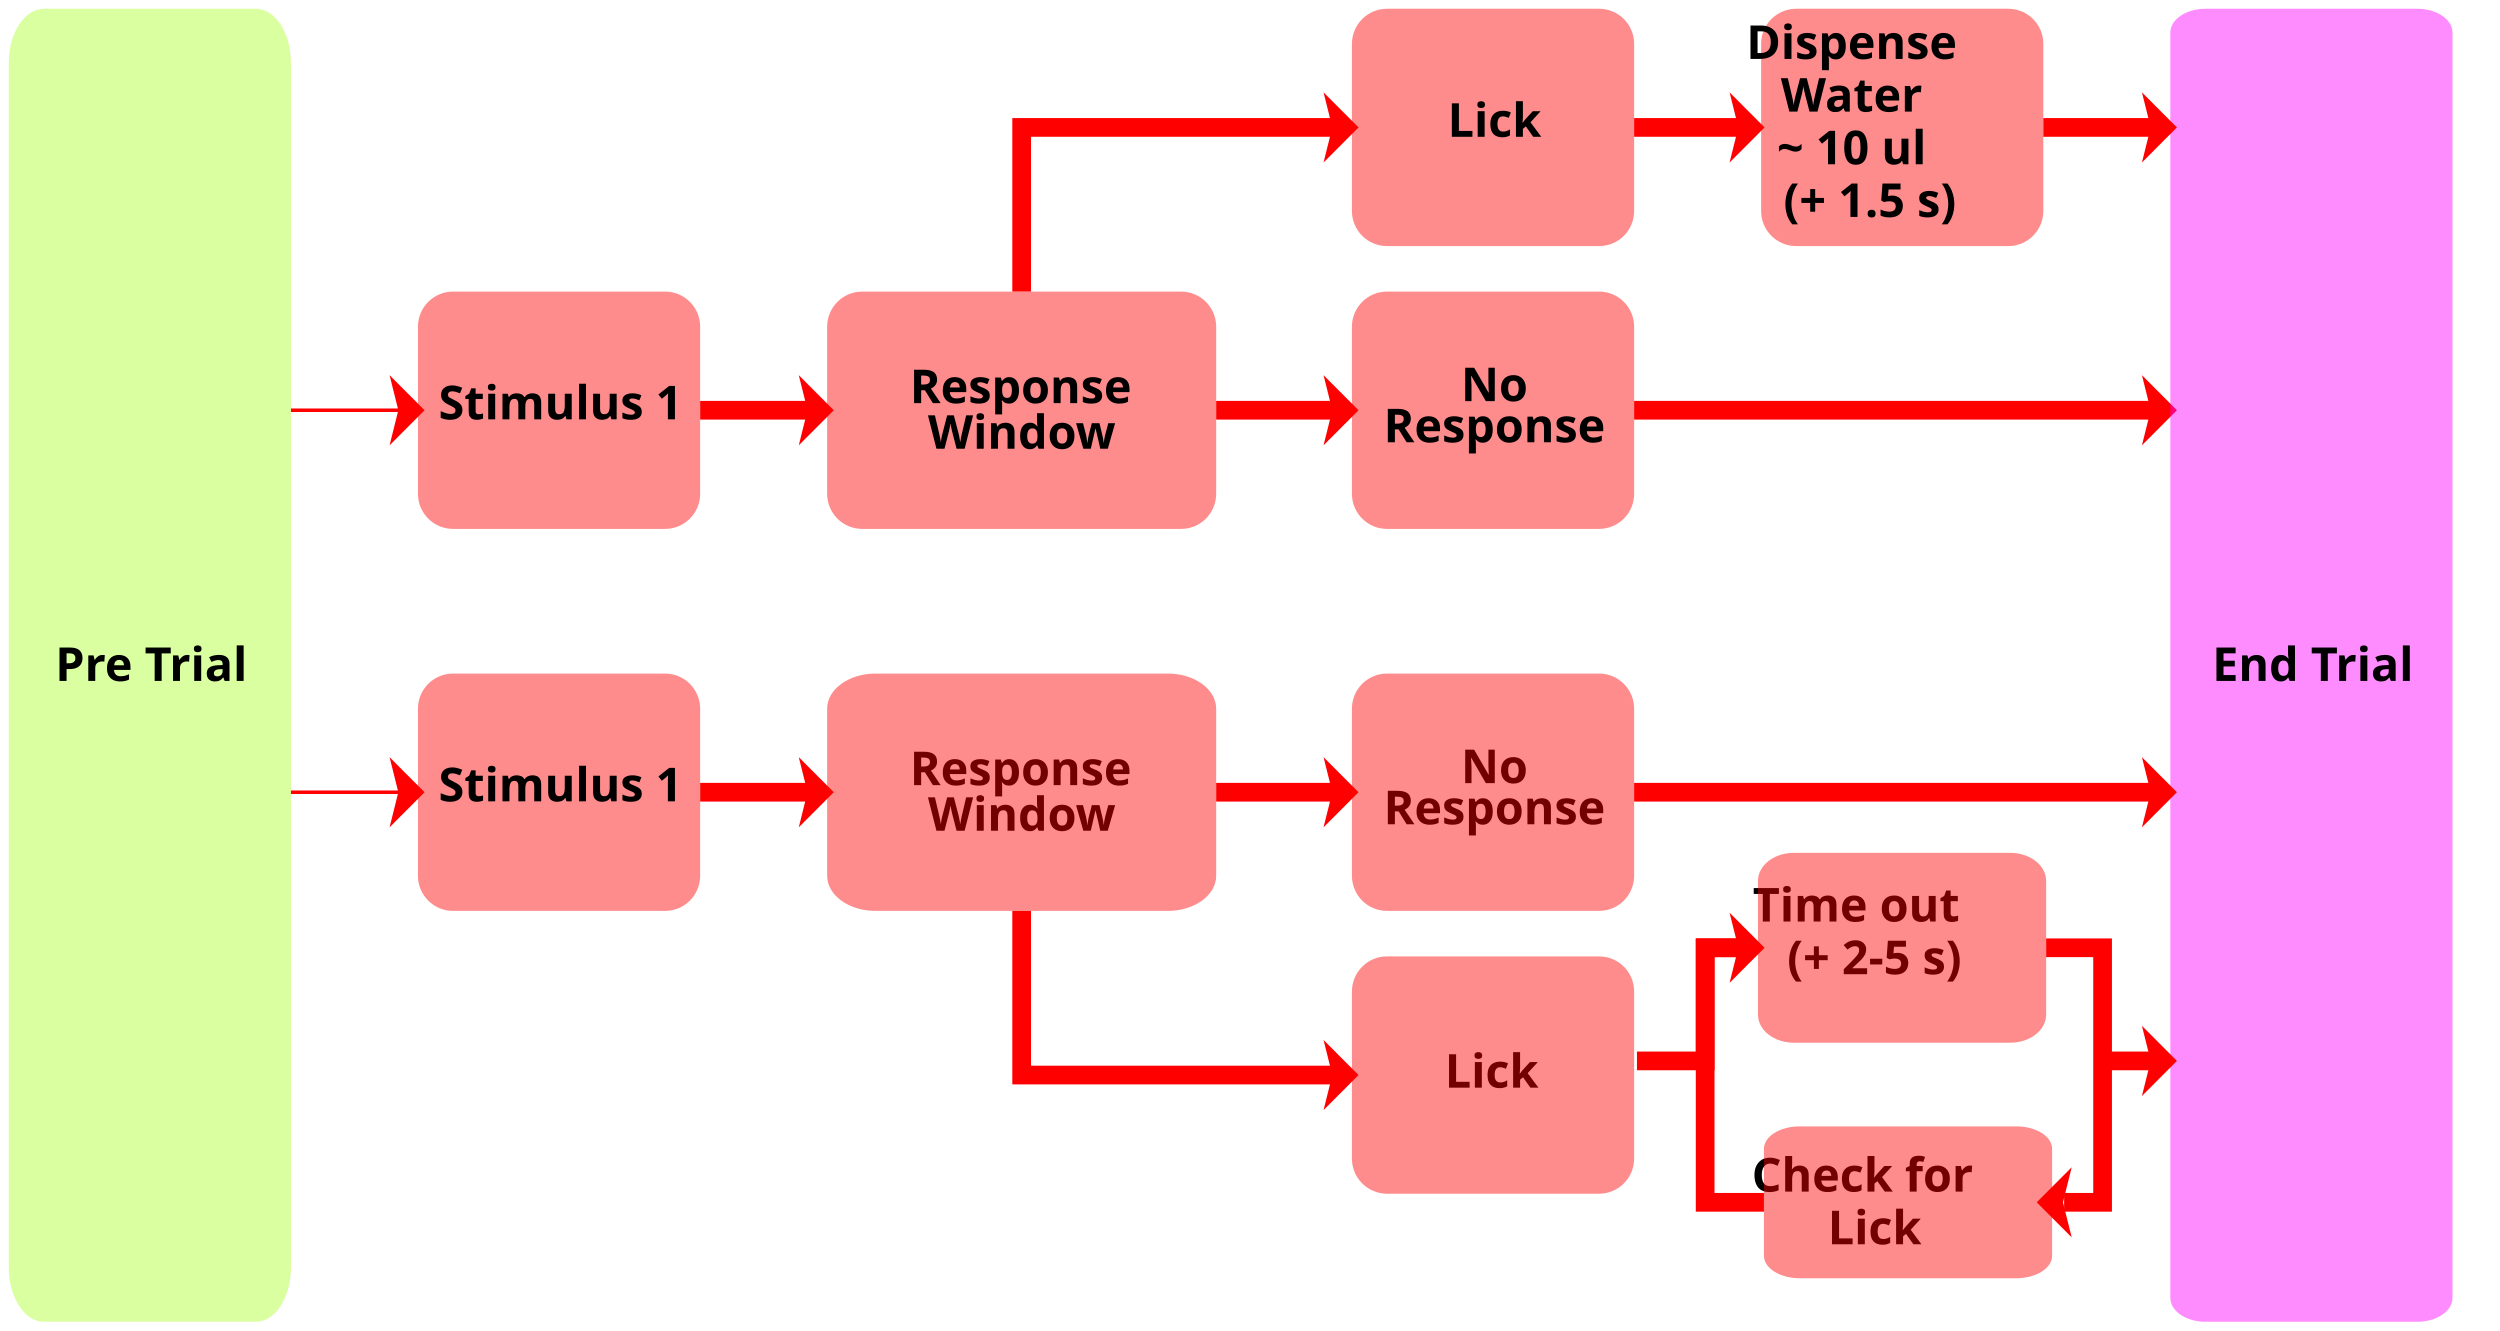
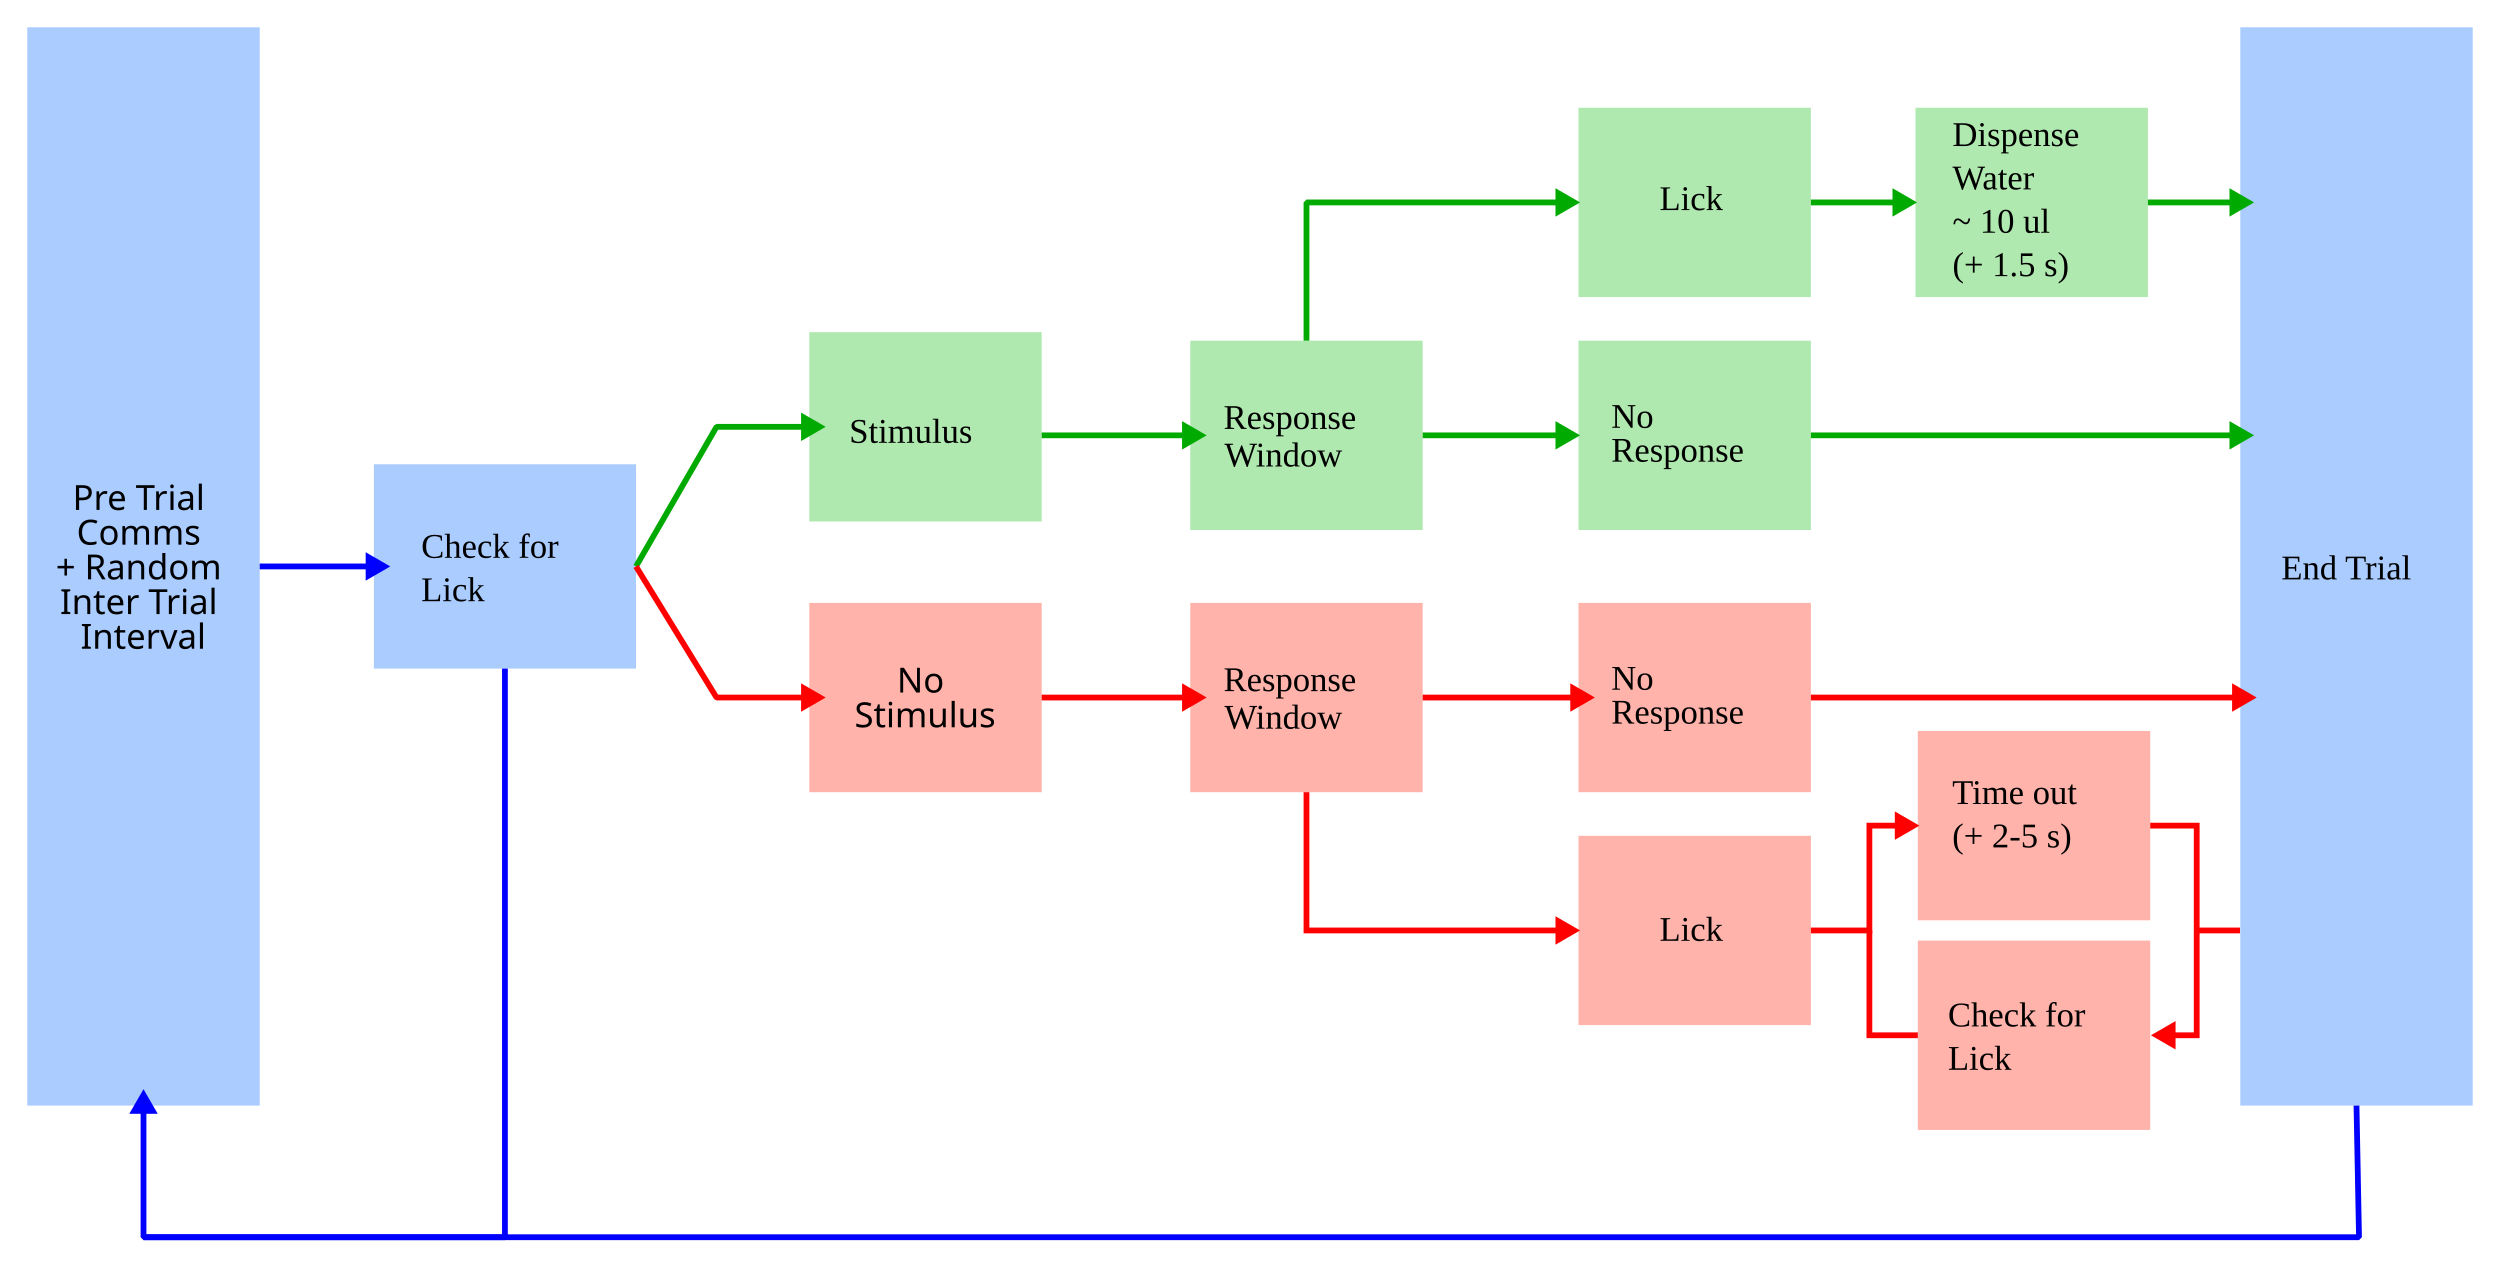
- <svg xmlns="http://www.w3.org/2000/svg" xmlns:ns1="http://www.openswatchbook.org/uri/2009/osb" xmlns:xlink="http://www.w3.org/1999/xlink" width="712.807" height="379.365" viewBox="0 0 712.807 379.365" id="svg2" version="1.1">
-   <style id="style3">
-     
-     .xticks {
-         fill:#000000;
-         fill-rule:evenodd;
-         stroke:#000000;
-         stroke-width:1.25;
-         stroke-linecap:butt;
-         stroke-linejoin:miter;
-         stroke-miterlimit:4;
-         stroke-dasharray:none;
-         stroke-dashoffset:0;
-         stroke-opacity:1;
-     }
-     
-     .labels {
-         font-size:10pt;
-         font-family:sans-serif;
-         text-anchor:middle;
-         font-weight:bold;
-         fill:#000000;
-     }
-     
-     .pointer {
-         fill:black;
-         stroke:black;
-         stroke-miterlimit:10;
-         stroke-width:2pt;
-         
-     }
-     
-     .left {
-         stroke:red;
-         fill: red;
-         
-     }
-     
-     .right {
-         stroke:blue;
-         fill:blue;
-     }
-     
-     .start {
-         fill: GreenYellow;
-     }
-     
-     .end {
-         fill: Magenta;
-         stroke: Magenta;
-     }
-     
-     .Node_box {    
-         stroke:none;
-         fill-opacity:0.45;
-     }
-     
-     
-   
-     .line {
-         fill:none;
-         stroke-width: 4pt;
-     }
-     .head {
-         #stroke:none;
-     }
-     
-   
-   </style>
+ <svg xmlns="http://www.w3.org/2000/svg" xmlns:ns1="http://www.openswatchbook.org/uri/2009/osb" version="1.1" id="svg2" viewBox="0 0 865.491 438.777" height="116.093mm" width="228.995mm">
  <defs id="defs4">
-     <linearGradient id="linearGradient4428" ns1:paint="solid">
-       <stop offset="0" id="stop4430" />
+     <marker orient="auto" refY="0" refX="0" id="marker10004" style="overflow:visible">
+       <path id="path10002" d="M 5.77,0 -2.88,5 V -5 Z" style="fill:#0000ff;fill-opacity:1;fill-rule:evenodd;stroke:#0000ff;stroke-width:1pt;stroke-opacity:1" transform="scale(0.4)" />
+     </marker>
+     <marker orient="auto" refY="0" refX="0" id="marker9994" style="overflow:visible">
+       <path id="path9992" d="M 5.77,0 -2.88,5 V -5 Z" style="fill:#0000ff;fill-opacity:1;fill-rule:evenodd;stroke:#0000ff;stroke-width:1pt;stroke-opacity:1" transform="scale(0.4)" />
+     </marker>
+     <marker style="overflow:visible" id="marker9639" refX="0" refY="0" orient="auto">
+       <path transform="scale(-0.6)" d="M 8.719,4.034 -2.207,0.016 8.719,-4.002 c -1.745,2.372 -1.735,5.617 -6e-7,8.035 z" style="fill:#0000ff;fill-opacity:1;fill-rule:evenodd;stroke:#0000ff;stroke-width:0.625;stroke-linejoin:round;stroke-opacity:1" id="path9637" />
+     </marker>
+     <marker style="overflow:visible" id="marker9275" refX="0" refY="0" orient="auto">
+       <path transform="scale(0.4)" style="fill:#ff0000;fill-opacity:1;fill-rule:evenodd;stroke:#ff0000;stroke-width:1pt;stroke-opacity:1" d="M 5.77,0 -2.88,5 V -5 Z" id="path9273" />
+     </marker>
+     <marker orient="auto" refY="0" refX="0" id="marker8963" style="overflow:visible">
+       <path id="path8961" d="M 5.77,0 -2.88,5 V -5 Z" style="fill:#ff0000;fill-opacity:1;fill-rule:evenodd;stroke:#ff0000;stroke-width:1pt;stroke-opacity:1" transform="scale(0.4)" />
+     </marker>
+     <marker style="overflow:visible" id="marker8777" refX="0" refY="0" orient="auto">
+       <path transform="scale(0.4)" style="fill:#ff0000;fill-opacity:1;fill-rule:evenodd;stroke:#ff0000;stroke-width:1pt;stroke-opacity:1" d="M 5.77,0 -2.88,5 V -5 Z" id="path8775" />
+     </marker>
+     <marker orient="auto" refY="0" refX="0" id="marker8069" style="overflow:visible">
+       <path id="path8067" d="M 5.77,0 -2.88,5 V -5 Z" style="fill:#ff0000;fill-opacity:1;fill-rule:evenodd;stroke:#ff0000;stroke-width:1pt;stroke-opacity:1" transform="scale(0.4)" />
+     </marker>
+     <marker orient="auto" refY="0" refX="0" id="marker7897" style="overflow:visible">
+       <path id="path7895" d="M 5.77,0 -2.88,5 V -5 Z" style="fill:#ff0000;fill-opacity:1;fill-rule:evenodd;stroke:#ff0000;stroke-width:1pt;stroke-opacity:1" transform="scale(0.4)" />
+     </marker>
+     <marker orient="auto" refY="0" refX="0" id="marker7721" style="overflow:visible">
+       <path id="path7719" d="M 5.77,0 -2.88,5 V -5 Z" style="fill:#ff0000;fill-opacity:1;fill-rule:evenodd;stroke:#ff0000;stroke-width:1pt;stroke-opacity:1" transform="scale(0.4)" />
+     </marker>
+     <marker style="overflow:visible" id="marker7555" refX="0" refY="0" orient="auto">
+       <path transform="scale(0.4)" style="fill:#ff0000;fill-opacity:1;fill-rule:evenodd;stroke:#ff0000;stroke-width:1pt;stroke-opacity:1" d="M 5.77,0 -2.88,5 V -5 Z" id="path7553" />
+     </marker>
+     <marker orient="auto" refY="0" refX="0" id="marker7395" style="overflow:visible">
+       <path id="path7393" style="fill:#ff0000;fill-opacity:1;fill-rule:evenodd;stroke:#ff0000;stroke-width:0.625;stroke-linejoin:round;stroke-opacity:1" d="M 8.719,4.034 -2.207,0.016 8.719,-4.002 c -1.745,2.372 -1.735,5.617 -6e-7,8.035 z" transform="scale(-0.6)" />
+     </marker>
+     <marker orient="auto" refY="0" refX="0" id="marker7247" style="overflow:visible">
+       <path id="path7245" style="fill:#ff0000;fill-opacity:1;fill-rule:evenodd;stroke:#ff0000;stroke-width:0.625;stroke-linejoin:round;stroke-opacity:1" d="M 8.719,4.034 -2.207,0.016 8.719,-4.002 c -1.745,2.372 -1.735,5.617 -6e-7,8.035 z" transform="scale(-0.6)" />
+     </marker>
+     <marker orient="auto" refY="0" refX="0" id="marker7105" style="overflow:visible">
+       <path id="path7103" style="fill:#ff0000;fill-opacity:1;fill-rule:evenodd;stroke:#ff0000;stroke-width:0.625;stroke-linejoin:round;stroke-opacity:1" d="M 8.719,4.034 -2.207,0.016 8.719,-4.002 c -1.745,2.372 -1.735,5.617 -6e-7,8.035 z" transform="scale(-0.6)" />
+     </marker>
+     <marker orient="auto" refY="0" refX="0" id="marker6519" style="overflow:visible">
+       <path id="path6517" d="M 5.77,0 -2.88,5 V -5 Z" style="fill:#00aa00;fill-opacity:1;fill-rule:evenodd;stroke:#00aa00;stroke-width:1pt;stroke-opacity:1" transform="scale(0.4)" />
+     </marker>
+     <marker orient="auto" refY="0" refX="0" id="marker6401" style="overflow:visible">
+       <path id="path6399" d="M 5.77,0 -2.88,5 V -5 Z" style="fill:#00aa00;fill-opacity:1;fill-rule:evenodd;stroke:#00aa00;stroke-width:1pt;stroke-opacity:1" transform="scale(0.4)" />
+     </marker>
+     <marker orient="auto" refY="0" refX="0" id="marker6289" style="overflow:visible">
+       <path id="path6287" d="M 5.77,0 -2.88,5 V -5 Z" style="fill:#00aa00;fill-opacity:1;fill-rule:evenodd;stroke:#00aa00;stroke-width:1pt;stroke-opacity:1" transform="scale(0.4)" />
+     </marker>
+     <marker orient="auto" refY="0" refX="0" id="marker6183" style="overflow:visible">
+       <path id="path6181" d="M 5.77,0 -2.88,5 V -5 Z" style="fill:#00aa00;fill-opacity:1;fill-rule:evenodd;stroke:#00aa00;stroke-width:1pt;stroke-opacity:1" transform="scale(0.4)" />
+     </marker>
+     <marker orient="auto" refY="0" refX="0" id="marker6083" style="overflow:visible">
+       <path id="path6081" d="M 5.77,0 -2.88,5 V -5 Z" style="fill:#00aa00;fill-opacity:1;fill-rule:evenodd;stroke:#00aa00;stroke-width:1pt;stroke-opacity:1" transform="scale(0.4)" />
+     </marker>
+     <marker orient="auto" refY="0" refX="0" id="marker6073" style="overflow:visible">
+       <path id="path6071" d="M 5.77,0 -2.88,5 V -5 Z" style="fill:#00aa00;fill-opacity:1;fill-rule:evenodd;stroke:#00aa00;stroke-width:1pt;stroke-opacity:1" transform="scale(0.4)" />
+     </marker>
+     <marker style="overflow:visible" id="TriangleOutM" refX="0" refY="0" orient="auto">
+       <path transform="scale(0.4)" style="fill:#00aa00;fill-opacity:1;fill-rule:evenodd;stroke:#00aa00;stroke-width:1pt;stroke-opacity:1" d="M 5.77,0 -2.88,5 V -5 Z" id="path4730" />
+     </marker>
+     <marker orient="auto" refY="0" refX="0" id="marker5881" style="overflow:visible">
+       <path id="path5879" d="M 0,0 5,-5 -12.5,0 5,5 Z" style="fill:#00aa00;fill-opacity:1;fill-rule:evenodd;stroke:#00aa00;stroke-width:1pt;stroke-opacity:1" transform="matrix(-0.8,0,0,-0.8,-10,0)" />
+     </marker>
+     <marker orient="auto" refY="0" refX="0" id="marker5799" style="overflow:visible">
+       <path id="path5797" d="M 0,0 5,-5 -12.5,0 5,5 Z" style="fill:#00aa00;fill-opacity:1;fill-rule:evenodd;stroke:#00aa00;stroke-width:1pt;stroke-opacity:1" transform="matrix(-0.8,0,0,-0.8,-10,0)" />
+     </marker>
+     <marker orient="auto" refY="0" refX="0" id="marker5723" style="overflow:visible">
+       <path id="path5721" d="M 0,0 5,-5 -12.5,0 5,5 Z" style="fill:#00aa00;fill-opacity:1;fill-rule:evenodd;stroke:#00aa00;stroke-width:1pt;stroke-opacity:1" transform="matrix(-0.8,0,0,-0.8,-10,0)" />
+     </marker>
+     <marker orient="auto" refY="0" refX="0" id="marker5653" style="overflow:visible">
+       <path id="path5651" d="M 0,0 5,-5 -12.5,0 5,5 Z" style="fill:#00aa00;fill-opacity:1;fill-rule:evenodd;stroke:#00aa00;stroke-width:1pt;stroke-opacity:1" transform="matrix(-0.8,0,0,-0.8,-10,0)" />
+     </marker>
+     <marker orient="auto" refY="0" refX="0" id="marker5589" style="overflow:visible">
+       <path id="path5587" d="M 0,0 5,-5 -12.5,0 5,5 Z" style="fill:#00aa00;fill-opacity:1;fill-rule:evenodd;stroke:#00aa00;stroke-width:1pt;stroke-opacity:1" transform="matrix(-0.8,0,0,-0.8,-10,0)" />
+     </marker>
+     <marker orient="auto" refY="0" refX="0" id="marker5531" style="overflow:visible">
+       <path id="path5529" d="M 0,0 5,-5 -12.5,0 5,5 Z" style="fill:#00aa00;fill-opacity:1;fill-rule:evenodd;stroke:#00aa00;stroke-width:1pt;stroke-opacity:1" transform="matrix(-0.8,0,0,-0.8,-10,0)" />
+     </marker>
+     <marker orient="auto" refY="0" refX="0" id="marker5039" style="overflow:visible">
+       <path id="path5037" d="M 0,0 5,-5 -12.5,0 5,5 Z" style="fill:#000000;fill-opacity:1;fill-rule:evenodd;stroke:#00aa00;stroke-width:1pt;stroke-opacity:1" transform="matrix(0.8,0,0,0.8,10,0)" />
+     </marker>
+     <marker orient="auto" refY="0" refX="0" id="marker4993" style="overflow:visible">
+       <path id="path4991" d="M 0,0 5,-5 -12.5,0 5,5 Z" style="fill:#000000;fill-opacity:1;fill-rule:evenodd;stroke:#00aa00;stroke-width:1pt;stroke-opacity:1" transform="matrix(0.8,0,0,0.8,10,0)" />
+     </marker>
+     <marker orient="auto" refY="0" refX="0" id="marker4953" style="overflow:visible">
+       <path id="path4951" d="M 0,0 5,-5 -12.5,0 5,5 Z" style="fill:#000000;fill-opacity:1;fill-rule:evenodd;stroke:#00aa00;stroke-width:1pt;stroke-opacity:1" transform="matrix(0.8,0,0,0.8,10,0)" />
+     </marker>
+     <marker orient="auto" refY="0" refX="0" id="marker4919" style="overflow:visible">
+       <path id="path4917" d="M 0,0 5,-5 -12.5,0 5,5 Z" style="fill:#000000;fill-opacity:1;fill-rule:evenodd;stroke:#00aa00;stroke-width:1pt;stroke-opacity:1" transform="matrix(0.8,0,0,0.8,10,0)" />
+     </marker>
+     <marker orient="auto" refY="0" refX="0" id="marker4891" style="overflow:visible">
+       <path id="path4889" d="M 0,0 5,-5 -12.5,0 5,5 Z" style="fill:#000000;fill-opacity:1;fill-rule:evenodd;stroke:#00aa00;stroke-width:1pt;stroke-opacity:1" transform="matrix(0.8,0,0,0.8,10,0)" />
+     </marker>
+     <marker orient="auto" refY="0" refX="0" id="marker4869" style="overflow:visible">
+       <path id="path4867" d="M 0,0 5,-5 -12.5,0 5,5 Z" style="fill:#000000;fill-opacity:1;fill-rule:evenodd;stroke:#00aa00;stroke-width:1pt;stroke-opacity:1" transform="matrix(0.8,0,0,0.8,10,0)" />
+     </marker>
+     <linearGradient ns1:paint="solid" id="linearGradient4428">
+       <stop id="stop4430" offset="0" />
    </linearGradient>
  </defs>
-   <g id="layer1" transform="translate(-50.73779,-743.4515)">
-     <rect class="Node_box left GO" x="552.874" y="745.951" width="80.462" height="67.666" rx="10" ry="10" pointer-events="none" id="rect3491" />
-     <path style="stroke-miterlimit:10" class="left  pointer head" id="path3518" pointer-events="none" stroke-miterlimit="10" d="m 169.907,860.42 -5.632,5.645 1.408,-5.645 -1.408,-5.645 z" />
-     <rect id="rect3524" pointer-events="none" ry="15.476" rx="10" height="374.365" width="80.462" y="745.951" x="53.238" class="Node_box start" style="stroke-width:1" />
-     <text transform="scale(0.9989183,1.001083)" id="text3526" y="936.593" x="93.973" class="labels" style="line-height:0%">Pre Trial</text>
-     <path style="stroke-miterlimit:10" class="left  pointer line" id="path3528" pointer-events="none" stroke-miterlimit="10" d="M 250.369,860.42 H 281.451" />
-     <path style="stroke-miterlimit:10" class="left  pointer head" id="path3530" pointer-events="none" stroke-miterlimit="10" d="m 286.577,860.42 -5.632,5.645 1.408,-5.645 -1.408,-5.645 z" />
-     <rect id="rect3532" pointer-events="none" ry="10" rx="10" height="67.666" width="80.462" y="826.588" x="169.907" class="Node_box left GO" />
-     <text transform="scale(0.9989183,1.001083)" id="text3534" y="862.074" x="210.768" class="labels" style="line-height:0%">Stimulus 1</text>
-     <rect id="rect3544" pointer-events="none" ry="10" rx="10" height="67.666" width="110.919" y="826.588" x="286.577" class="Node_box left GO" />
-     <path style="stroke-miterlimit:10" class="left  pointer line" id="path3613" pointer-events="none" stroke-miterlimit="10" d="m 342.037,826.587 v -46.803 h 89.042" />
-     <path style="stroke-miterlimit:10" class="left  pointer head" id="path3615" pointer-events="none" stroke-miterlimit="10" d="m 436.204,779.784 -5.632,5.645 1.408,-5.645 -1.408,-5.645 z" />
-     <path style="stroke-miterlimit:10" class="left  pointer line" id="path3617" pointer-events="none" stroke-miterlimit="10" d="m 397.496,860.42 h 33.582" />
-     <path style="stroke-miterlimit:10" class="left  pointer head" id="path3619" pointer-events="none" stroke-miterlimit="10" d="m 436.204,860.42 -5.632,5.645 1.408,-5.645 -1.408,-5.645 z" />
-     <path style="stroke-miterlimit:10" class="left  pointer line" id="path3625" pointer-events="none" stroke-miterlimit="10" d="m 516.666,779.784 h 31.082" />
-     <path style="stroke-miterlimit:10" class="left  pointer head" id="path3627" pointer-events="none" stroke-miterlimit="10" d="m 551.972,779.784 -5.632,5.645 1.408,-5.645 -1.408,-5.645 z" />
-     <rect id="rect3629" pointer-events="none" ry="10" rx="10" height="67.666" width="80.462" y="745.951" x="436.204" class="Node_box left GO" />
-     <text transform="scale(0.9989183,1.001083)" id="text3631" y="781.599" x="477.354" class="labels" style="line-height:0%">Lick</text>
-     <path style="stroke-miterlimit:10" class="left  pointer line" id="path3633" pointer-events="none" stroke-miterlimit="10" d="M 516.666,860.42 H 664.418" />
-     <path style="stroke-miterlimit:10" class="left  pointer head" id="path3635" pointer-events="none" stroke-miterlimit="10" d="m 669.543,860.42 -5.632,5.645 1.408,-5.645 -1.408,-5.645 z" />
-     <rect id="rect3637" pointer-events="none" ry="10" rx="10" height="67.666" width="80.462" y="826.588" x="436.204" class="Node_box left GO" />
-     <rect id="rect3639" pointer-events="none" ry="6.827" rx="10" height="374.365" width="80.462" y="745.951" x="669.543" class="Node_box end" style="stroke-width:1" />
-     <text transform="scale(0.9989183,1.001083)" id="text3641" y="936.593" x="710.945" class="labels" style="line-height:0%">End Trial</text>
-     <path style="stroke-miterlimit:10" class="left  pointer line" id="path3643" pointer-events="none" stroke-miterlimit="10" d="m 633.335,779.784 h 31.082" />
-     <path style="stroke-miterlimit:10" class="left  pointer head" id="path3645" pointer-events="none" stroke-miterlimit="10" d="m 669.543,779.784 -5.632,5.645 1.408,-5.645 -1.408,-5.645 z" />
-     <text xml:space="preserve" class="labels" x="593.173" y="759.428" id="text3735" transform="scale(0.9989183,1.001083)" style="line-height:0%">
-       <tspan id="tspan3737" x="593.173" y="759.428" style="line-height:1.25">Dispense </tspan>
-       <tspan x="593.173" y="774.428" id="tspan3739" style="line-height:1.25">Water </tspan>
-       <tspan x="593.173" y="789.428" id="tspan3741" style="line-height:1.25">~ 10 ul </tspan>
-       <tspan x="593.173" y="804.428" id="tspan3743" style="line-height:1.25">(+ 1.5 s)</tspan>
+   <g transform="translate(110.2618,-727.8498)" id="layer1">
+     <rect y="888.578" x="19.169" height="70.744" width="90.746" id="rect5195" style="opacity:1;fill:#aaccff;fill-opacity:1;fill-rule:nonzero;stroke:none;stroke-width:2;stroke-linecap:butt;stroke-linejoin:bevel;stroke-miterlimit:4;stroke-dasharray:2, 2;stroke-dashoffset:0;stroke-opacity:1" />
+     <rect style="opacity:1;fill:#aaccff;fill-opacity:1;fill-rule:nonzero;stroke:none;stroke-width:2;stroke-linecap:butt;stroke-linejoin:bevel;stroke-miterlimit:4;stroke-dasharray:2, 2;stroke-dashoffset:0;stroke-opacity:1" id="rect5249" width="80.462" height="373.302" x="-100.813" y="737.299" />
+     <rect y="737.299" x="665.319" height="373.302" width="80.462" id="rect5247" style="opacity:1;fill:#aaccff;fill-opacity:1;fill-rule:nonzero;stroke:none;stroke-width:2;stroke-linecap:butt;stroke-linejoin:bevel;stroke-miterlimit:4;stroke-dasharray:2, 2;stroke-dashoffset:0;stroke-opacity:1" />
+     <text id="text5441" style="font-style:normal;font-variant:normal;font-weight:normal;font-stretch:normal;font-size:12px;line-height:100%;font-family:sans-serif;-inkscape-font-specification:'sans-serif, Normal';font-variant-ligatures:normal;font-variant-caps:normal;font-variant-numeric:normal;font-feature-settings:normal;text-align:start;writing-mode:lr-tb;text-anchor:start" class="labels" x="-60.744" y="903.418" transform="scale(0.9989183,1.001083)">
+       <tspan style="text-align:center;text-anchor:middle" y="903.418" x="-60.744" id="tspan5447">Pre Trial</tspan>
+       <tspan style="text-align:center;text-anchor:middle" y="915.418" x="-60.744" id="tspan5449">Comms</tspan>
+       <tspan style="text-align:center;text-anchor:middle" y="927.418" x="-60.744" id="tspan5451">+ Random</tspan>
+       <tspan style="text-align:center;text-anchor:middle" y="939.418" x="-60.744" id="tspan5453">Inter Trial</tspan>
+       <tspan id="tspan5455" style="text-align:center;text-anchor:middle" y="951.418" x="-60.744">Interval</tspan>
    </text>
-     <g id="g3745" transform="translate(0.8139916,941.7173)">
-       <text class="labels" x="476.539" y="-83.809" id="text3747" transform="scale(0.9989183,1.001083)" style="line-height:0%">No</text>
-       <text transform="scale(0.9989183,1.001083)" id="text3749" y="-72.096" x="476.539" class="labels" style="line-height:0%">Response</text>
-       <use x="0" y="0" xlink:href="#text3747" id="use204" transform="translate(0,108.9149)" width="100%" height="100%" />
-       <use x="0" y="0" xlink:href="#text3749" id="use206" transform="translate(0,108.9149)" width="100%" height="100%" />
+     <text style="line-height:0%" class="labels" x="680.266" y="927.418" id="text3641" transform="scale(0.9989183,1.001083)">End Trial</text>
+     <rect y="936.566" x="436.204" height="65.538" width="80.462" id="rect9867" style="opacity:1;fill:#ffb3aa;fill-opacity:1;fill-rule:nonzero;stroke:none;stroke-width:2;stroke-linecap:butt;stroke-linejoin:bevel;stroke-miterlimit:4;stroke-dasharray:2, 2;stroke-dashoffset:0;stroke-opacity:1" />
+     <rect style="opacity:1;fill:#afe9af;fill-opacity:1;fill-rule:nonzero;stroke:none;stroke-width:2;stroke-linecap:butt;stroke-linejoin:bevel;stroke-miterlimit:4;stroke-dasharray:2, 2;stroke-dashoffset:0;stroke-opacity:1" id="rect5245" width="80.462" height="65.538" x="552.874" y="765.158" />
+     <rect style="opacity:1;fill:#afe9af;fill-opacity:1;fill-rule:nonzero;stroke:none;stroke-width:2;stroke-linecap:butt;stroke-linejoin:bevel;stroke-miterlimit:4;stroke-dasharray:2, 2;stroke-dashoffset:0;stroke-opacity:1" id="rect5229" width="80.462" height="65.538" x="436.204" y="845.794" />
+     <rect y="765.158" x="436.204" height="65.538" width="80.462" id="rect5231" style="opacity:1;fill:#afe9af;fill-opacity:1;fill-rule:nonzero;stroke:none;stroke-width:2;stroke-linecap:butt;stroke-linejoin:bevel;stroke-miterlimit:4;stroke-dasharray:2, 2;stroke-dashoffset:0;stroke-opacity:1" />
+     <rect y="845.794" x="301.806" height="65.538" width="80.462" id="rect5227" style="opacity:1;fill:#afe9af;fill-opacity:1;fill-rule:nonzero;stroke:none;stroke-width:2;stroke-linecap:butt;stroke-linejoin:bevel;stroke-miterlimit:4;stroke-dasharray:2, 2;stroke-dashoffset:0;stroke-opacity:1" />
+     <rect style="opacity:1;fill:#afe9af;fill-opacity:1;fill-rule:nonzero;stroke:none;stroke-width:2;stroke-linecap:butt;stroke-linejoin:bevel;stroke-miterlimit:4;stroke-dasharray:2, 2;stroke-dashoffset:0;stroke-opacity:1" id="rect5213" width="80.462" height="65.538" x="169.907" y="842.846" />
+     <text style="line-height:0%" class="labels" x="183.937" y="880.198" id="text3534" transform="scale(0.9989183,1.001083)">Stimulus</text>
+     <path d="M 250.369,878.564 H 301.806" stroke-miterlimit="10" pointer-events="none" id="path3528" class="left  pointer line" style="fill:none;stroke:#00aa00;stroke-width:2;stroke-linecap:butt;stroke-linejoin:bevel;stroke-miterlimit:9.143;stroke-dasharray:none;stroke-dashoffset:0;stroke-opacity:1;marker-end:url(#marker6289)" />
+     <path d="m 342.037,845.794 v -47.867 h 89.042" stroke-miterlimit="10" pointer-events="none" id="path3613" class="left  pointer line" style="fill:none;stroke:#00aa00;stroke-width:2;stroke-linecap:butt;stroke-linejoin:bevel;stroke-miterlimit:9.143;stroke-dasharray:none;stroke-dashoffset:0;stroke-opacity:1;marker-end:url(#marker6083)" />
+     <path d="m 382.267,878.564 h 48.811" stroke-miterlimit="10" pointer-events="none" id="path3617" class="left  pointer line" style="fill:none;stroke:#00aa00;stroke-width:2;stroke-linecap:butt;stroke-linejoin:bevel;stroke-miterlimit:9.143;stroke-dasharray:none;stroke-dashoffset:0;stroke-opacity:1;marker-end:url(#marker6183)" />
+     <path d="m 516.666,797.927 h 31.082" stroke-miterlimit="10" pointer-events="none" id="path3625" class="left  pointer line" style="fill:none;stroke:#00aa00;stroke-width:2;stroke-linecap:butt;stroke-linejoin:bevel;stroke-miterlimit:9.143;stroke-dasharray:none;stroke-dashoffset:0;stroke-opacity:1;marker-end:url(#marker6073)" />
+     <text style="line-height:0%" class="labels" x="464.755" y="799.722" id="text3631" transform="scale(0.9989183,1.001083)">Lick</text>
+     <path d="M 516.666,878.564 H 664.418" stroke-miterlimit="10" pointer-events="none" id="path3633" class="left  pointer line" style="fill:none;stroke:#00aa00;stroke-width:2;stroke-linecap:butt;stroke-linejoin:bevel;stroke-miterlimit:9.143;stroke-dasharray:none;stroke-dashoffset:0;stroke-opacity:1;marker-end:url(#TriangleOutM)" />
+     <path d="m 633.335,797.927 h 31.082" stroke-miterlimit="10" pointer-events="none" id="path3643" class="left  pointer line" style="fill:none;stroke:#00aa00;stroke-width:2;stroke-linecap:butt;stroke-linejoin:bevel;stroke-miterlimit:9.143;stroke-dasharray:none;stroke-dashoffset:0;stroke-opacity:1;marker-end:url(#marker6519)" />
+     <text style="line-height:0%" transform="scale(0.9989183,1.001083)" id="text3735" y="777.551" x="566.278" class="labels" xml:space="preserve">
+       <tspan style="line-height:1.25" y="777.551" x="566.278" id="tspan3737">Dispense </tspan>
+       <tspan style="line-height:1.25" id="tspan3739" y="792.551" x="566.278">Water </tspan>
+       <tspan style="line-height:1.25" id="tspan3741" y="807.551" x="566.278">~ 10 ul </tspan>
+       <tspan style="line-height:1.25" id="tspan3743" y="822.551" x="566.278">(+ 1.5 s)</tspan>
+     </text>
+     <text style="line-height:0%" transform="scale(0.9989183,1.001083)" id="text3747" y="875.013" x="448.041" class="labels">No</text>
+     <text style="line-height:0%" class="labels" x="448.041" y="886.726" id="text3749" transform="scale(0.9989183,1.001083)">Response</text>
+     <text transform="scale(0.9989183,1.001083)" id="text3765" y="888.378" x="313.966" class="labels" style="line-height:0%">Window</text>
+     <text class="labels" x="313.661" y="875.391" id="text3767" transform="scale(0.9989183,1.001083)" style="line-height:0%">Response</text>
+     <path style="opacity:1;fill:none;fill-opacity:1;fill-rule:nonzero;stroke:#00aa00;stroke-width:2;stroke-linecap:butt;stroke-linejoin:bevel;stroke-miterlimit:9.143;stroke-dasharray:none;stroke-dashoffset:0;stroke-opacity:1;marker-end:url(#marker6401)" d="m 109.914,923.949 27.884,-48.335 h 32.109" id="path5469" />
+     <text class="labels" x="448.041" y="965.586" id="text9861" transform="scale(0.9989183,1.001083)" style="line-height:0%">No</text>
+     <text transform="scale(0.9989183,1.001083)" id="text9863" y="977.298" x="448.041" class="labels" style="line-height:0%">Response</text>
+     <text transform="scale(0.9989183,1.001083)" id="text82" y="972.966" x="183.937" class="labels" style="line-height:0%" />
+     <rect style="opacity:1;fill:#ffb3aa;fill-opacity:1;fill-rule:nonzero;stroke:none;stroke-width:2;stroke-linecap:butt;stroke-linejoin:bevel;stroke-miterlimit:4;stroke-dasharray:2, 2;stroke-dashoffset:0;stroke-opacity:1" id="rect5237" width="80.462" height="65.538" x="301.806" y="936.566" />
+     <rect y="936.566" x="169.907" height="65.538" width="80.462" id="rect5239" style="opacity:1;fill:#ffb3aa;fill-opacity:1;fill-rule:nonzero;stroke:none;stroke-width:2;stroke-linecap:butt;stroke-linejoin:bevel;stroke-miterlimit:4;stroke-dasharray:2, 2;stroke-dashoffset:0;stroke-opacity:1" />
+     <rect y="1053.488" x="553.678" height="65.538" width="80.462" id="rect5243" style="opacity:1;fill:#ffb3aa;fill-opacity:1;fill-rule:nonzero;stroke:none;stroke-width:2;stroke-linecap:butt;stroke-linejoin:bevel;stroke-miterlimit:4;stroke-dasharray:2, 2;stroke-dashoffset:0;stroke-opacity:1" />
+     <rect style="opacity:1;fill:#ffb3aa;fill-opacity:1;fill-rule:nonzero;stroke:none;stroke-width:2;stroke-linecap:butt;stroke-linejoin:bevel;stroke-miterlimit:4;stroke-dasharray:2, 2;stroke-dashoffset:0;stroke-opacity:1" id="rect5241" width="80.462" height="65.538" x="553.678" y="980.916" />
+     <rect y="1017.202" x="436.204" height="65.538" width="80.462" id="rect5235" style="opacity:1;fill:#ffb3aa;fill-opacity:1;fill-rule:nonzero;stroke:none;stroke-width:2;stroke-linecap:butt;stroke-linejoin:bevel;stroke-miterlimit:4;stroke-dasharray:2, 2;stroke-dashoffset:0;stroke-opacity:1" />
+     <path style="fill:none;stroke:#ff0000;stroke-width:2;stroke-miterlimit:7.2;stroke-dasharray:none;marker-end:url(#marker8069)" d="m 634.14,1013.685 h 16.092 v 72.573 l -10.162,-1e-4" stroke-miterlimit="10" pointer-events="none" id="use144" class="left  pointer line" />
+     <path style="fill:none;stroke:#ff0000;stroke-width:2;stroke-miterlimit:8;stroke-dasharray:none" d="m 553.678,1086.258 h -16.764 v -36.286" stroke-miterlimit="10" pointer-events="none" id="use146" class="left  pointer line" />
+     <path style="fill:none;stroke:#ff0000;stroke-width:2;stroke-miterlimit:8;stroke-dasharray:none" d="m 650.232,1049.971 h 14.99" stroke-miterlimit="10" pointer-events="none" id="use148" class="left  pointer line" />
+     <path style="fill:none;stroke:#ff0000;stroke-width:2;stroke-miterlimit:7.2;stroke-dasharray:none;marker-end:url(#marker7555)" class="left  pointer line" id="use164" pointer-events="none" stroke-miterlimit="10" d="m 342.037,1002.104 v 47.867 h 89.042" />
+     <path style="fill:none;stroke:#ff0000;stroke-width:2;stroke-miterlimit:7.2;stroke-dasharray:none;marker-end:url(#marker7721)" class="left pointer line" d="m 516.666,1049.971 h 20.248 v -36.286 h 11.639" stroke-miterlimit="10" pointer-events="none" id="use190" />
+     <text transform="scale(0.9989183,1.001083)" id="use196" y="1052.424" x="464.755" class="labels" style="line-height:0%">Lick</text>
+     <text transform="scale(0.9989183,1.001083)" id="use198" y="1082.022" x="564.716" class="labels" xml:space="preserve" style="line-height:0%">
+       <tspan y="1082.022" x="564.716" id="tspan214" style="line-height:1.25">Check for</tspan>
+       <tspan id="tspan216" y="1097.022" x="564.716" style="line-height:1.25">Lick</tspan>
+     </text>
+     <text transform="scale(0.9989183,1.001083)" id="use200" y="1005.106" x="566.193" class="labels" xml:space="preserve" style="line-height:0%">
+       <tspan y="1005.106" x="566.193" id="tspan242" style="line-height:1.25">Time out </tspan>
+       <tspan id="tspan244" y="1020.106" x="566.193" style="line-height:1.25">(+ 2-5 s)</tspan>
+     </text>
+     <g id="use208" transform="translate(-70.01466,713.1223)">
+       <text transform="scale(0.9989183,1.001083)" id="text9881" y="266.701" x="384.056" class="labels" style="line-height:0%">Window</text>
+       <text class="labels" x="383.751" y="253.714" id="text9883" transform="scale(0.9989183,1.001083)" style="line-height:0%">Response</text>
    </g>
-     <g id="g3763" transform="translate(-41.57378,604.4039)">
-       <text transform="scale(0.9989183,1.001083)" id="text3765" y="266.701" x="384.056" class="labels" style="line-height:0%">Window</text>
-       <text class="labels" x="383.751" y="253.714" id="text3767" transform="scale(0.9989183,1.001083)" style="line-height:0%">Response</text>
-     </g>
-     <path d="m 133.7,860.42 h 31.984" stroke-miterlimit="10" pointer-events="none" id="path3797" class="left  pointer line" style="stroke-width:1;stroke-miterlimit:10" />
-     <use x="0" y="0" xlink:href="#path3518" id="use132" transform="translate(0,108.9149)" width="100%" height="100%" />
-     <use x="0" y="0" xlink:href="#path3528" id="use134" transform="translate(0,108.9149)" width="100%" height="100%" />
-     <use x="0" y="0" xlink:href="#path3530" id="use136" transform="translate(0,108.9149)" width="100%" height="100%" />
-     <use x="0" y="0" xlink:href="#rect3532" id="use138" transform="translate(0,108.9149)" width="100%" height="100%" class="Node_box NOGO" />
-     <use x="0" y="0" xlink:href="#text3534" id="use140" transform="translate(0,108.9149)" width="100%" height="100%" />
-     <path class="left  pointer line" id="use144" pointer-events="none" stroke-miterlimit="10" d="m 634.14,1013.685 h 16.092 v 72.573 h -10.967" style="stroke-miterlimit:10" />
-     <path class="left  pointer line" id="use146" pointer-events="none" stroke-miterlimit="10" d="m 553.678,1086.258 h -16.764 v -72.573 h 11.639" style="stroke-miterlimit:10" />
-     <path class="left  pointer line" id="use148" pointer-events="none" stroke-miterlimit="10" d="m 650.232,1045.94 h 14.99" style="stroke-miterlimit:10" />
-     <path class="head left  pointer" id="use150" pointer-events="none" stroke-miterlimit="10" d="m 669.543,1045.94 -5.632,5.645 1.408,-5.645 -1.408,-5.644 z" style="stroke-miterlimit:10" />
-     <path d="m 633.335,1086.258 5.632,5.645 -1.408,-5.645 1.408,-5.644 z" stroke-miterlimit="10" pointer-events="none" id="use152" class="head left  pointer" style="stroke-miterlimit:10" />
-     <path class="head left  pointer" id="use154" pointer-events="none" stroke-miterlimit="10" d="m 551.972,1013.685 -5.632,5.644 1.408,-5.644 -1.408,-5.644 z" style="stroke-miterlimit:10" />
-     <use x="0" y="0" xlink:href="#path3617" id="use160" transform="translate(0,108.9149)" width="100%" height="100%" />
-     <use x="0" y="0" xlink:href="#path3619" id="use162" transform="translate(0,108.9149)" width="100%" height="100%" />
-     <path d="m 342.037,1003.168 v 46.803 h 89.042" stroke-miterlimit="10" pointer-events="none" id="use164" class="left  pointer line" style="stroke-miterlimit:10" />
-     <path d="m 436.204,1049.971 -5.632,5.644 1.408,-5.644 -1.408,-5.644 z" stroke-miterlimit="10" pointer-events="none" id="use166" class="left  pointer head" style="stroke-miterlimit:10" />
-     <use x="0" y="0" xlink:href="#path3633" id="use176" transform="translate(0,108.9149)" width="100%" height="100%" />
-     <use x="0" y="0" xlink:href="#path3635" id="use178" transform="translate(0,108.9149)" width="100%" height="100%" />
-     <path id="use190" pointer-events="none" stroke-miterlimit="10" d="m 517.47,1045.94 h 19.444 v -32.254 h 11.639" class="left pointer line" style="stroke-miterlimit:10" />
-     <path id="use192" pointer-events="none" stroke-miterlimit="10" d="m 634.14,1038.245 h 16.092" style="stroke-miterlimit:10" />
-     <text style="line-height:0%" class="labels" x="476.548" y="1052.424" id="use196" transform="scale(0.9989183,1.001083)">Lick</text>
-     <text style="line-height:0%" xml:space="preserve" class="labels" x="594.531" y="1082.022" id="use198" transform="scale(0.9989183,1.001083)">
-       <tspan style="line-height:1.25" id="tspan214" x="594.531" y="1082.022">Check for</tspan>
-       <tspan style="line-height:1.25" x="594.531" y="1097.022" id="tspan216">Lick</tspan>
+     <text id="text84" transform="scale(0.9989183,1.001083)" y="966.558" x="210.222" class="labels" style="font-style:normal;font-variant:normal;font-weight:normal;font-stretch:normal;font-size:12px;line-height:50%;font-family:sans-serif;-inkscape-font-specification:'sans-serif, Normal';font-variant-ligatures:normal;font-variant-caps:normal;font-variant-numeric:normal;font-feature-settings:normal;text-align:center;writing-mode:lr-tb;text-anchor:middle">
+       <tspan y="966.558" x="210.222" id="tspan96">No</tspan>
+       <tspan y="972.558" x="210.222" id="tspan98" />
+       <tspan id="tspan100" y="978.558" x="210.222">Stimulus</tspan>
    </text>
-     <text style="line-height:0%" xml:space="preserve" class="labels" x="594.474" y="1005.106" id="use200" transform="scale(0.9989183,1.001083)">
-       <tspan style="line-height:1.25" id="tspan242" x="594.474" y="1005.106">Time out </tspan>
-       <tspan style="line-height:1.25" x="594.474" y="1020.106" id="tspan244">(+ 2-5 s)</tspan>
+     <path style="fill:none;stroke:#ff0000;stroke-width:2;stroke-miterlimit:7.2;stroke-dasharray:none;marker-end:url(#marker8777)" class="left  pointer line" id="use5145" pointer-events="none" stroke-miterlimit="10" d="m 250.369,969.335 51.437,3e-5" />
+     <path style="opacity:1;fill:none;fill-opacity:1;fill-rule:nonzero;stroke:#ff0000;stroke-width:2;stroke-linecap:butt;stroke-linejoin:bevel;stroke-miterlimit:7.2;stroke-dasharray:none;stroke-dashoffset:0;stroke-opacity:1;marker-end:url(#marker7897)" d="m 109.914,923.949 27.884,45.386 32.109,-7e-5" id="path5463" />
+     <path d="m 382.267,969.335 h 53.937" stroke-miterlimit="10" pointer-events="none" id="path8959" class="left  pointer line" style="fill:none;stroke:#ff0000;stroke-width:2;stroke-miterlimit:7.2;stroke-dasharray:none;marker-end:url(#marker8963)" />
+     <path style="fill:none;stroke:#ff0000;stroke-width:2;stroke-miterlimit:7.2;stroke-dasharray:none;marker-end:url(#marker9275)" class="left  pointer line" id="path9271" pointer-events="none" stroke-miterlimit="10" d="M 516.666,969.335 H 665.319" />
+     <text transform="scale(0.9989183,1.001083)" id="text5183" y="919.965" x="35.581" class="labels" xml:space="preserve" style="line-height:0%">
+       <tspan y="919.965" x="35.581" id="tspan5179" style="line-height:1.25">Check for</tspan>
+       <tspan id="tspan5181" y="934.965" x="35.581" style="line-height:1.25">Lick</tspan>
    </text>
-     <use x="0" y="0" xlink:href="#g3763" id="use208" transform="translate(0,108.9149)" width="100%" height="100%" />
-     <use x="0" y="0" xlink:href="#use138" id="use254" transform="matrix(1.378537,0,0,1,52.35328,0)" width="100%" height="100%" style="stroke-width:0.852" />
-     <use x="0" y="0" xlink:href="#use254" id="use258" transform="matrix(0.7254065,0,0,1,228.3194,0)" width="100%" height="100%" style="stroke-width:1.174" />
-     <use x="0" y="0" xlink:href="#use258" id="use260" transform="translate(-3.8622861e-6,80.63611)" width="100%" height="100%" />
-     <use x="0" y="0" xlink:href="#use260" id="use264" transform="matrix(1.0212,0,0,0.8,106.5206,173.7081)" width="100%" height="100%" style="stroke-width:1.106" />
-     <use x="0" y="0" xlink:href="#use264" id="use266" transform="matrix(1,0,0,0.8,1.705781,275.3095)" width="100%" height="100%" style="stroke-width:1.118" />
-     <path style="stroke-width:1;stroke-miterlimit:10" class="left  pointer line" id="path272" pointer-events="none" stroke-miterlimit="10" d="m 133.7,969.335 h 31.984" />
+     <path id="path5435" d="m 705.55,1110.6 0.869,45.578 H -60.582 v -45.578" style="opacity:1;fill:none;fill-opacity:1;fill-rule:nonzero;stroke:#0000ff;stroke-width:2;stroke-linecap:butt;stroke-linejoin:bevel;stroke-miterlimit:4;stroke-dasharray:none;stroke-dashoffset:0;stroke-opacity:1;marker-end:url(#marker10004)" />
+     <path id="path5439" d="M 64.542,959.321 V 1156.178 H -60.582" style="opacity:1;fill:none;fill-opacity:1;fill-rule:nonzero;stroke:#0000ff;stroke-width:2;stroke-linecap:butt;stroke-linejoin:bevel;stroke-miterlimit:4;stroke-dasharray:none;stroke-dashoffset:0;stroke-opacity:1" />
+     <path style="opacity:1;fill:none;fill-opacity:1;fill-rule:nonzero;stroke:#0000ff;stroke-width:2;stroke-linecap:butt;stroke-linejoin:bevel;stroke-miterlimit:4;stroke-dasharray:none;stroke-dashoffset:0;stroke-opacity:1;marker-end:url(#marker9994)" d="M -20.351,923.949 H 19.169" id="path9960" />
  </g>
</svg>
